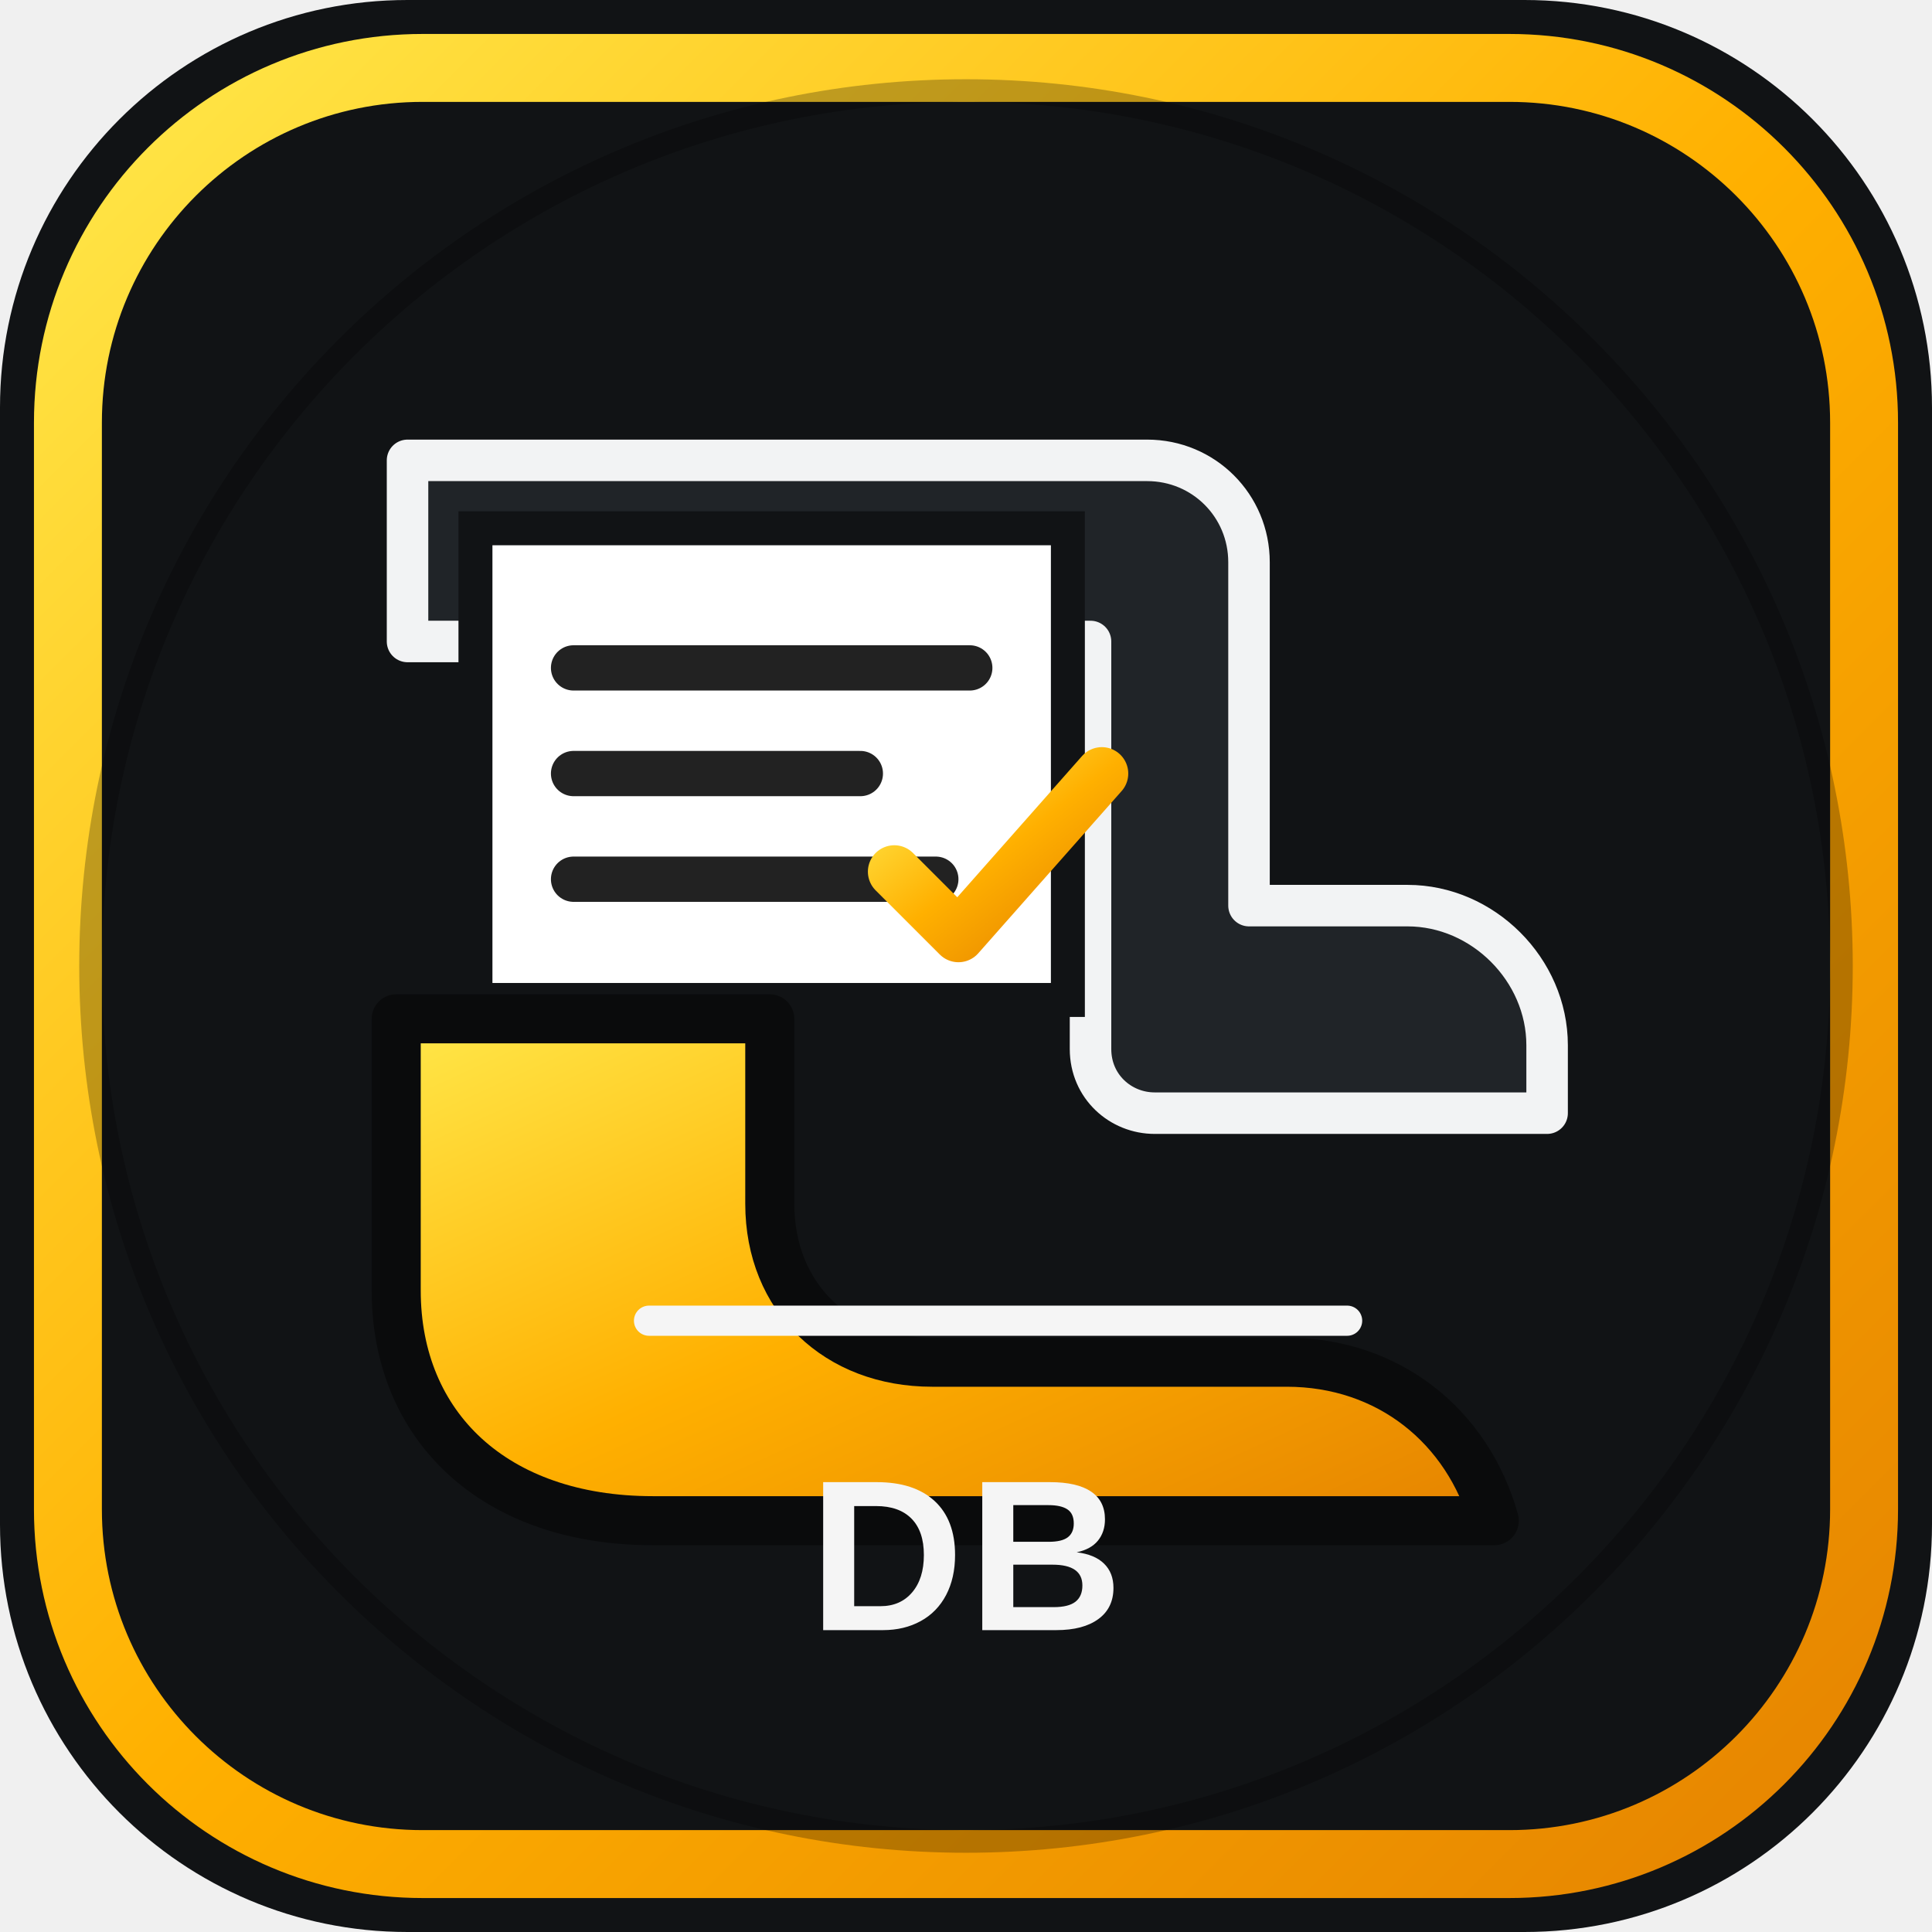
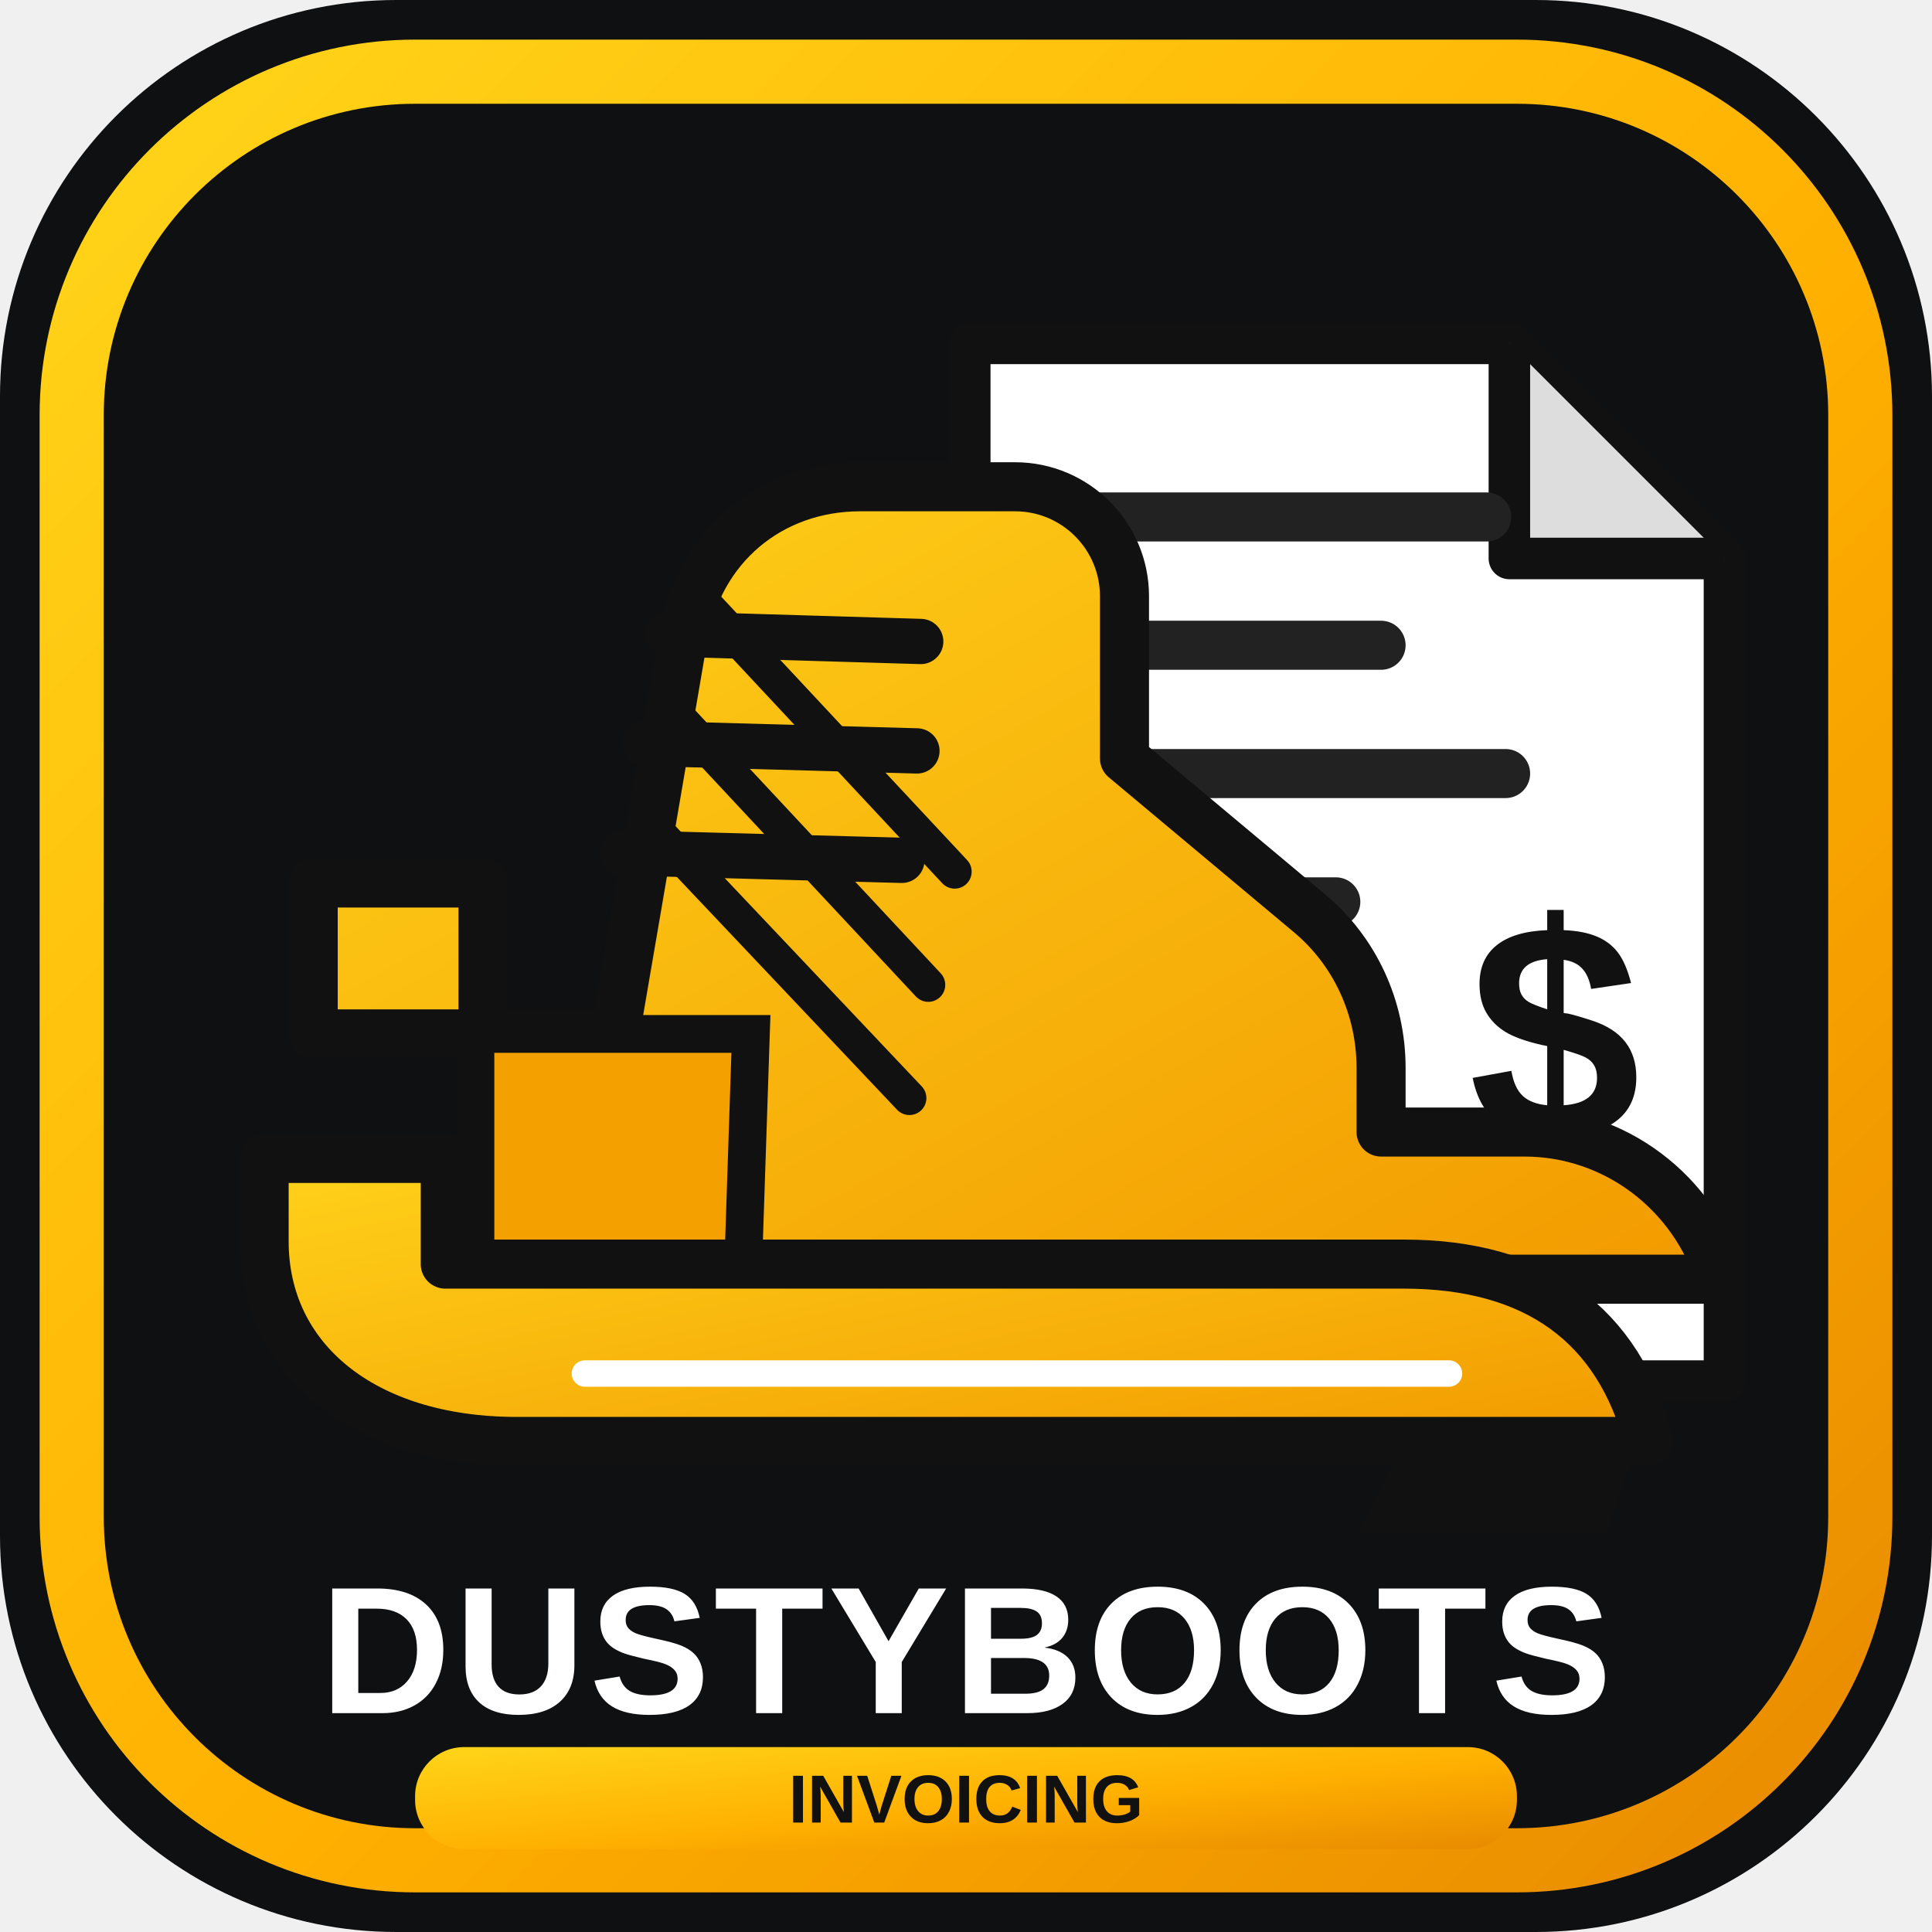
<svg xmlns="http://www.w3.org/2000/svg" viewBox="0 0 512 512">
  <defs>
-     <linearGradient id="g" x1="0" y1="0" x2="1" y2="1">
-       <stop stop-color="#ffe84a" />
-       <stop offset=".5" stop-color="#ffb000" />
-       <stop offset="1" stop-color="#e58300" />
+     <linearGradient id="gold" x1="0" y1="0" x2="1" y2="1">
+       <stop stop-color="#ffd51a" />
+       <stop offset=".55" stop-color="#ffb000" />
+       <stop offset="1" stop-color="#e88a00" />
+     </linearGradient>
+     <linearGradient id="boot" x1="0" y1="0" x2="1" y2="1">
+       <stop stop-color="#ffd21a" />
+       <stop offset="1" stop-color="#f29a00" />
    </linearGradient>
  </defs>
-   <rect width="512" height="512" rx="108" fill="#111315" />
-   <rect x="18" y="18" width="476" height="476" rx="94" fill="none" stroke="url(#g)" stroke-width="18" />
-   <path d="M108 122h196c15 0 27 12 27 27v91h42c20 0 37 17 37 37v18H306c-9 0-17-7-17-17V170H108z" fill="#202428" stroke="#f2f3f4" stroke-width="11" stroke-linejoin="round" />
-   <path d="M126 140h157v125H126z" fill="#fff" stroke="#111315" stroke-width="9" />
-   <path d="M152 177h105M152 205h76M152 233h96" stroke="#222" stroke-width="12" stroke-linecap="round" />
-   <path d="M237 231l17 17 38-43" fill="none" stroke="url(#g)" stroke-width="14" stroke-linecap="round" stroke-linejoin="round" />
-   <path d="M204 270v49c0 25 18 42 43 42h94c27 0 48 17 55 42H173c-42 0-68-25-68-61v-72z" fill="url(#g)" stroke="#0a0b0c" stroke-width="13" stroke-linejoin="round" />
-   <path d="M172 350h185" stroke="#f5f5f5" stroke-width="8" stroke-linecap="round" />
-   <text x="256" y="432" text-anchor="middle" font-family="Arial,sans-serif" font-size="57" font-weight="900" letter-spacing="1" fill="#f5f5f5">DB</text>
-   <circle cx="256" cy="256" r="232" fill="none" stroke="#000" stroke-opacity=".25" stroke-width="6" />
+   <rect width="512" height="512" rx="105" fill="#0f1011" />
+   <rect x="19" y="19" width="474" height="474" rx="91" fill="none" stroke="url(#gold)" stroke-width="17" />
+   <path d="M257 91h143l57 57v218H257z" fill="#fff" stroke="#111" stroke-width="11" stroke-linejoin="round" />
+   <path d="M400 91v57h57" fill="#ddd" stroke="#111" stroke-width="11" stroke-linejoin="round" />
+   <path d="M287 137h107M287 171h79M287 205h112M287 239h67" stroke="#222" stroke-width="13" stroke-linecap="round" />
+   <text x="412" y="302" text-anchor="middle" font-family="Arial,sans-serif" font-size="82" font-weight="900" fill="#111">$</text>
+   <path d="M83 274h80l18-105c4-24 23-40 47-40h41c16 0 29 13 29 29v43l49 41c12 10 19 25 19 41v17h38c24 0 45 16 52 39H198c-39 0-70-25-70-62v-43H83z" fill="url(#boot)" stroke="#111" stroke-width="13" stroke-linejoin="round" />
+   <path d="M177 168l67 2M171 197l72 2M165 226l74 2" stroke="#111" stroke-width="12" stroke-linecap="round" />
+   <path d="M183 156l70 75M176 186l70 75M171 217l70 74" stroke="#111" stroke-width="9" stroke-linecap="round" />
+   <path d="M126 274h73l-2 60h-71z" fill="#f3a000" stroke="#111" stroke-width="10" />
+   <path d="M118 335h254c35 0 57 16 65 47H137c-41 0-67-22-67-53v-22h48z" fill="url(#boot)" stroke="#111" stroke-width="13" stroke-linejoin="round" />
+   <path d="M155 364h229" stroke="#fff" stroke-width="7" stroke-linecap="round" />
+   <path d="M372 382h62l-8 24h-66z" fill="#111" />
+   <text x="256" y="454" text-anchor="middle" font-family="Arial,sans-serif" font-size="48" font-weight="900" letter-spacing="1" fill="#fff">DUSTYBOOTS</text>
+   <rect x="110" y="463" width="292" height="27" rx="13" fill="url(#gold)" />
+   <text x="256" y="483" text-anchor="middle" font-family="Arial,sans-serif" font-size="18" font-weight="900" fill="#111">INVOICING</text>
</svg>
